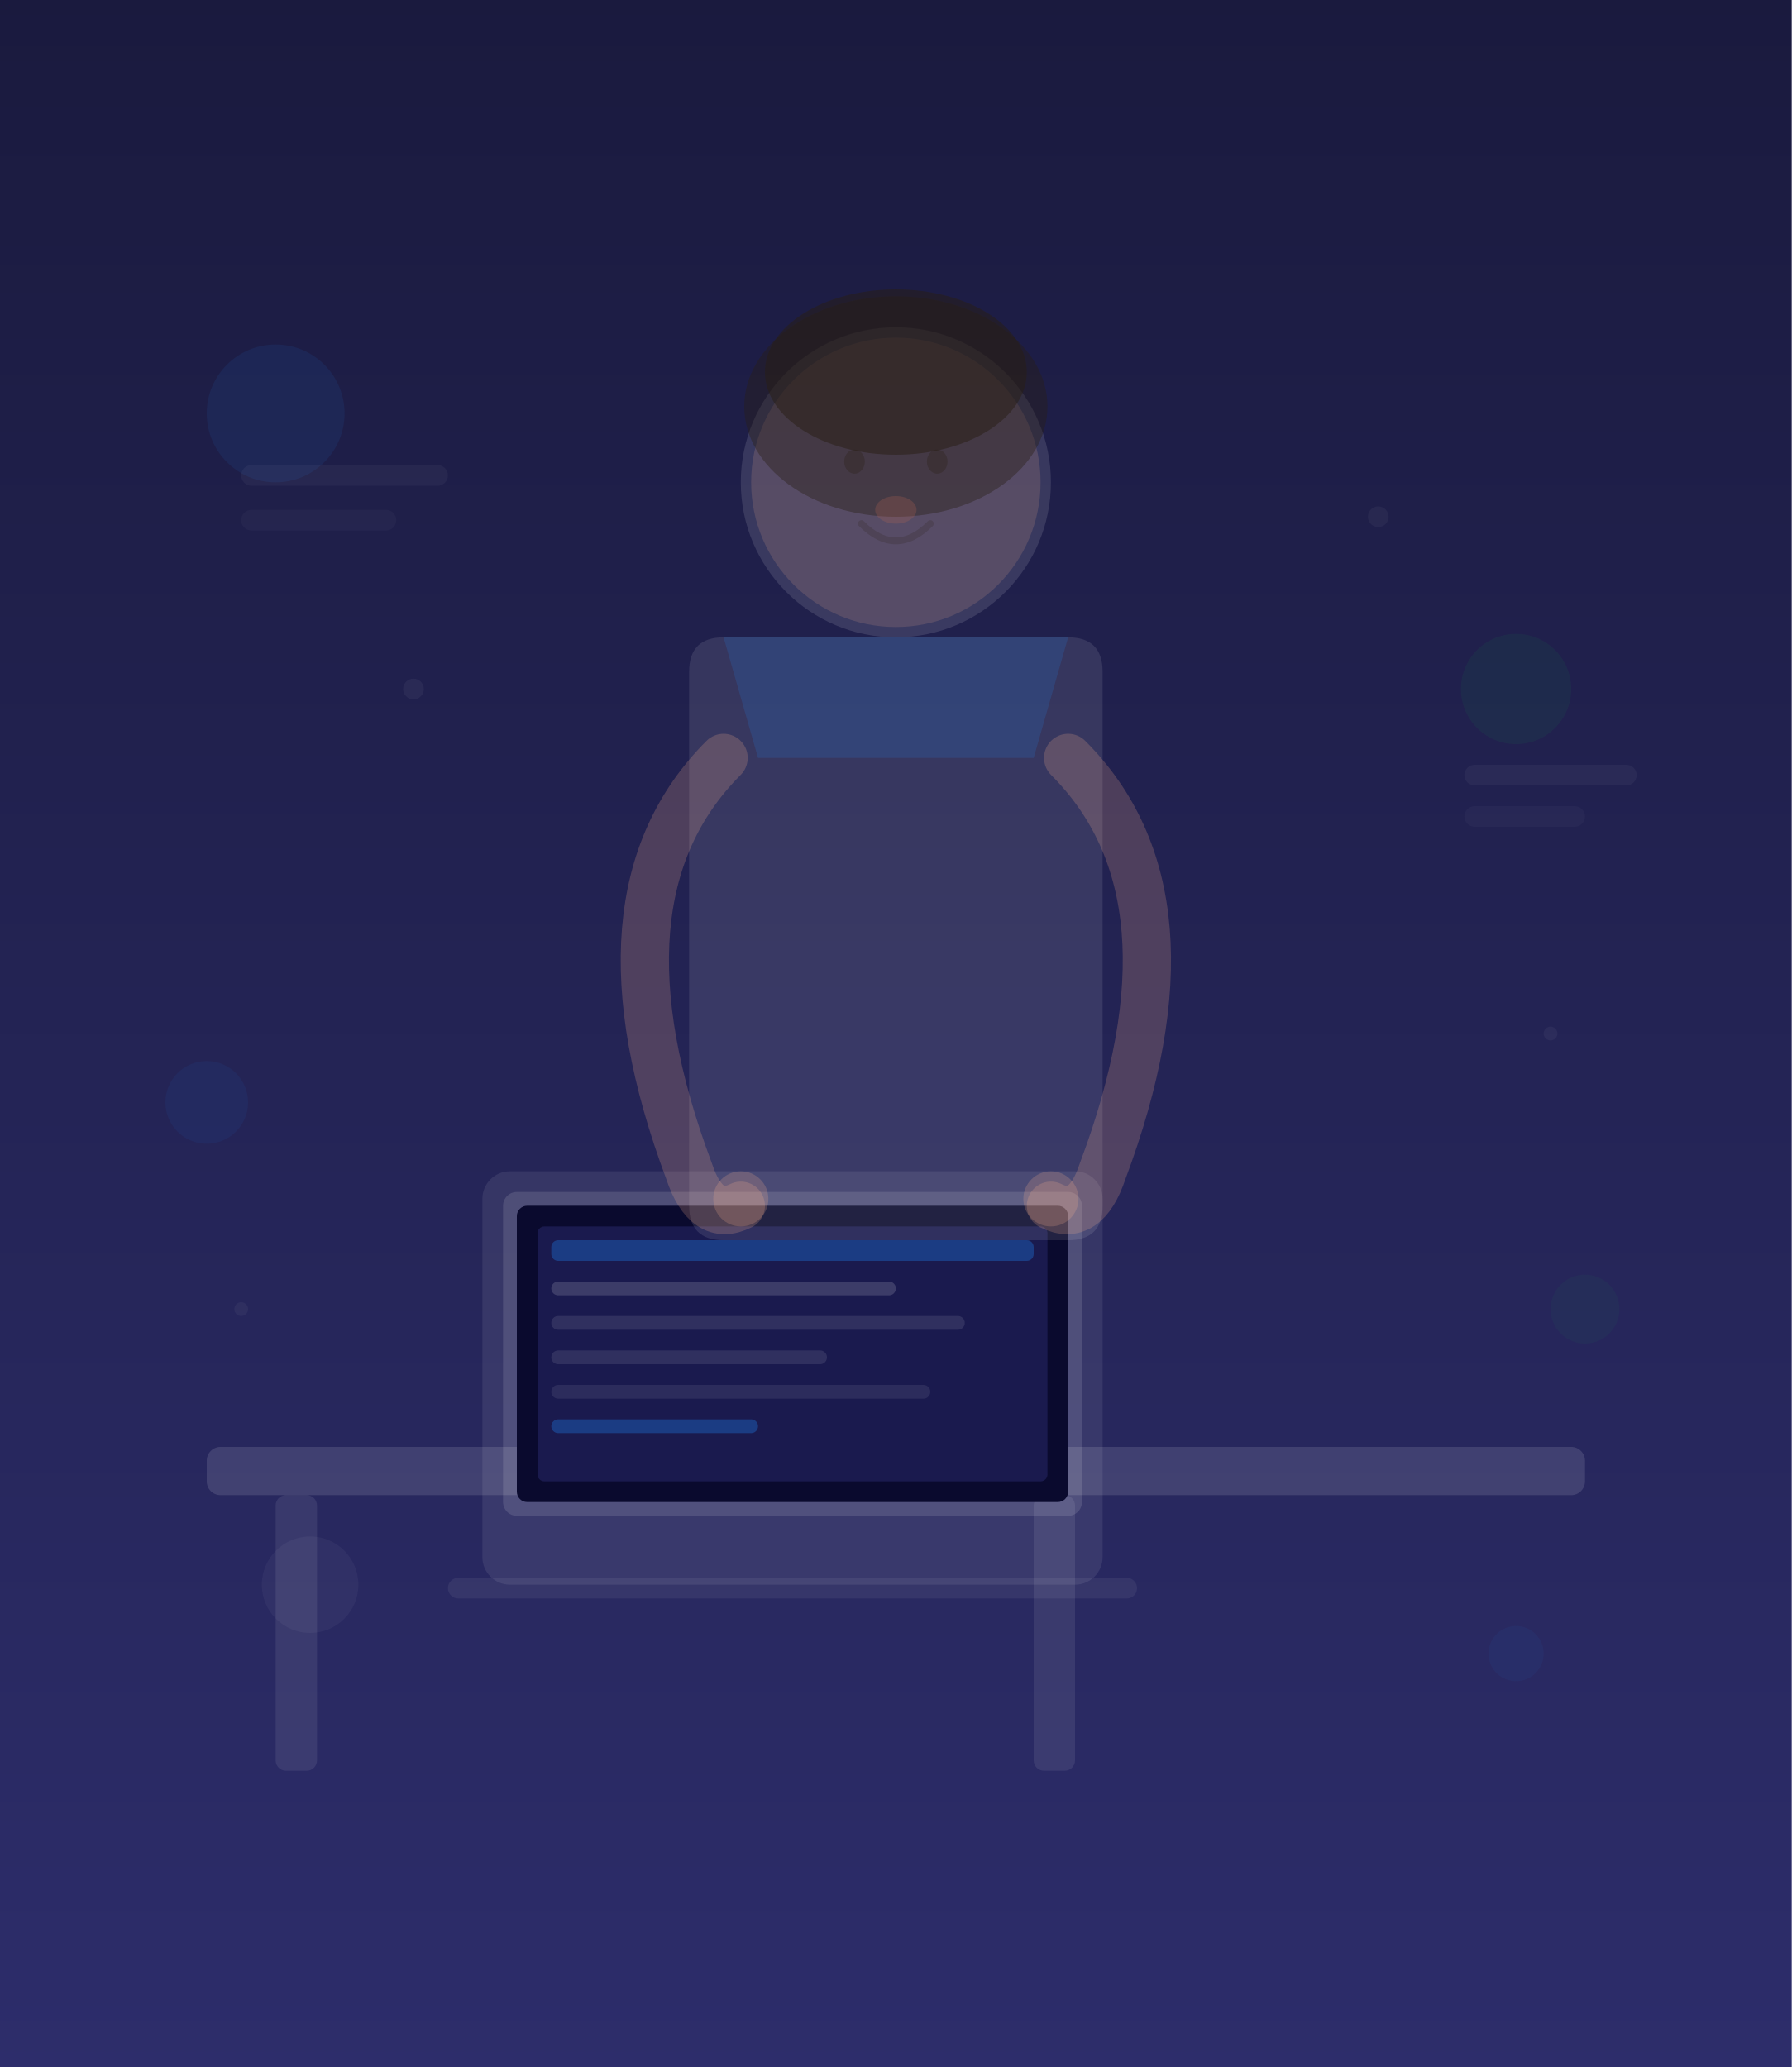
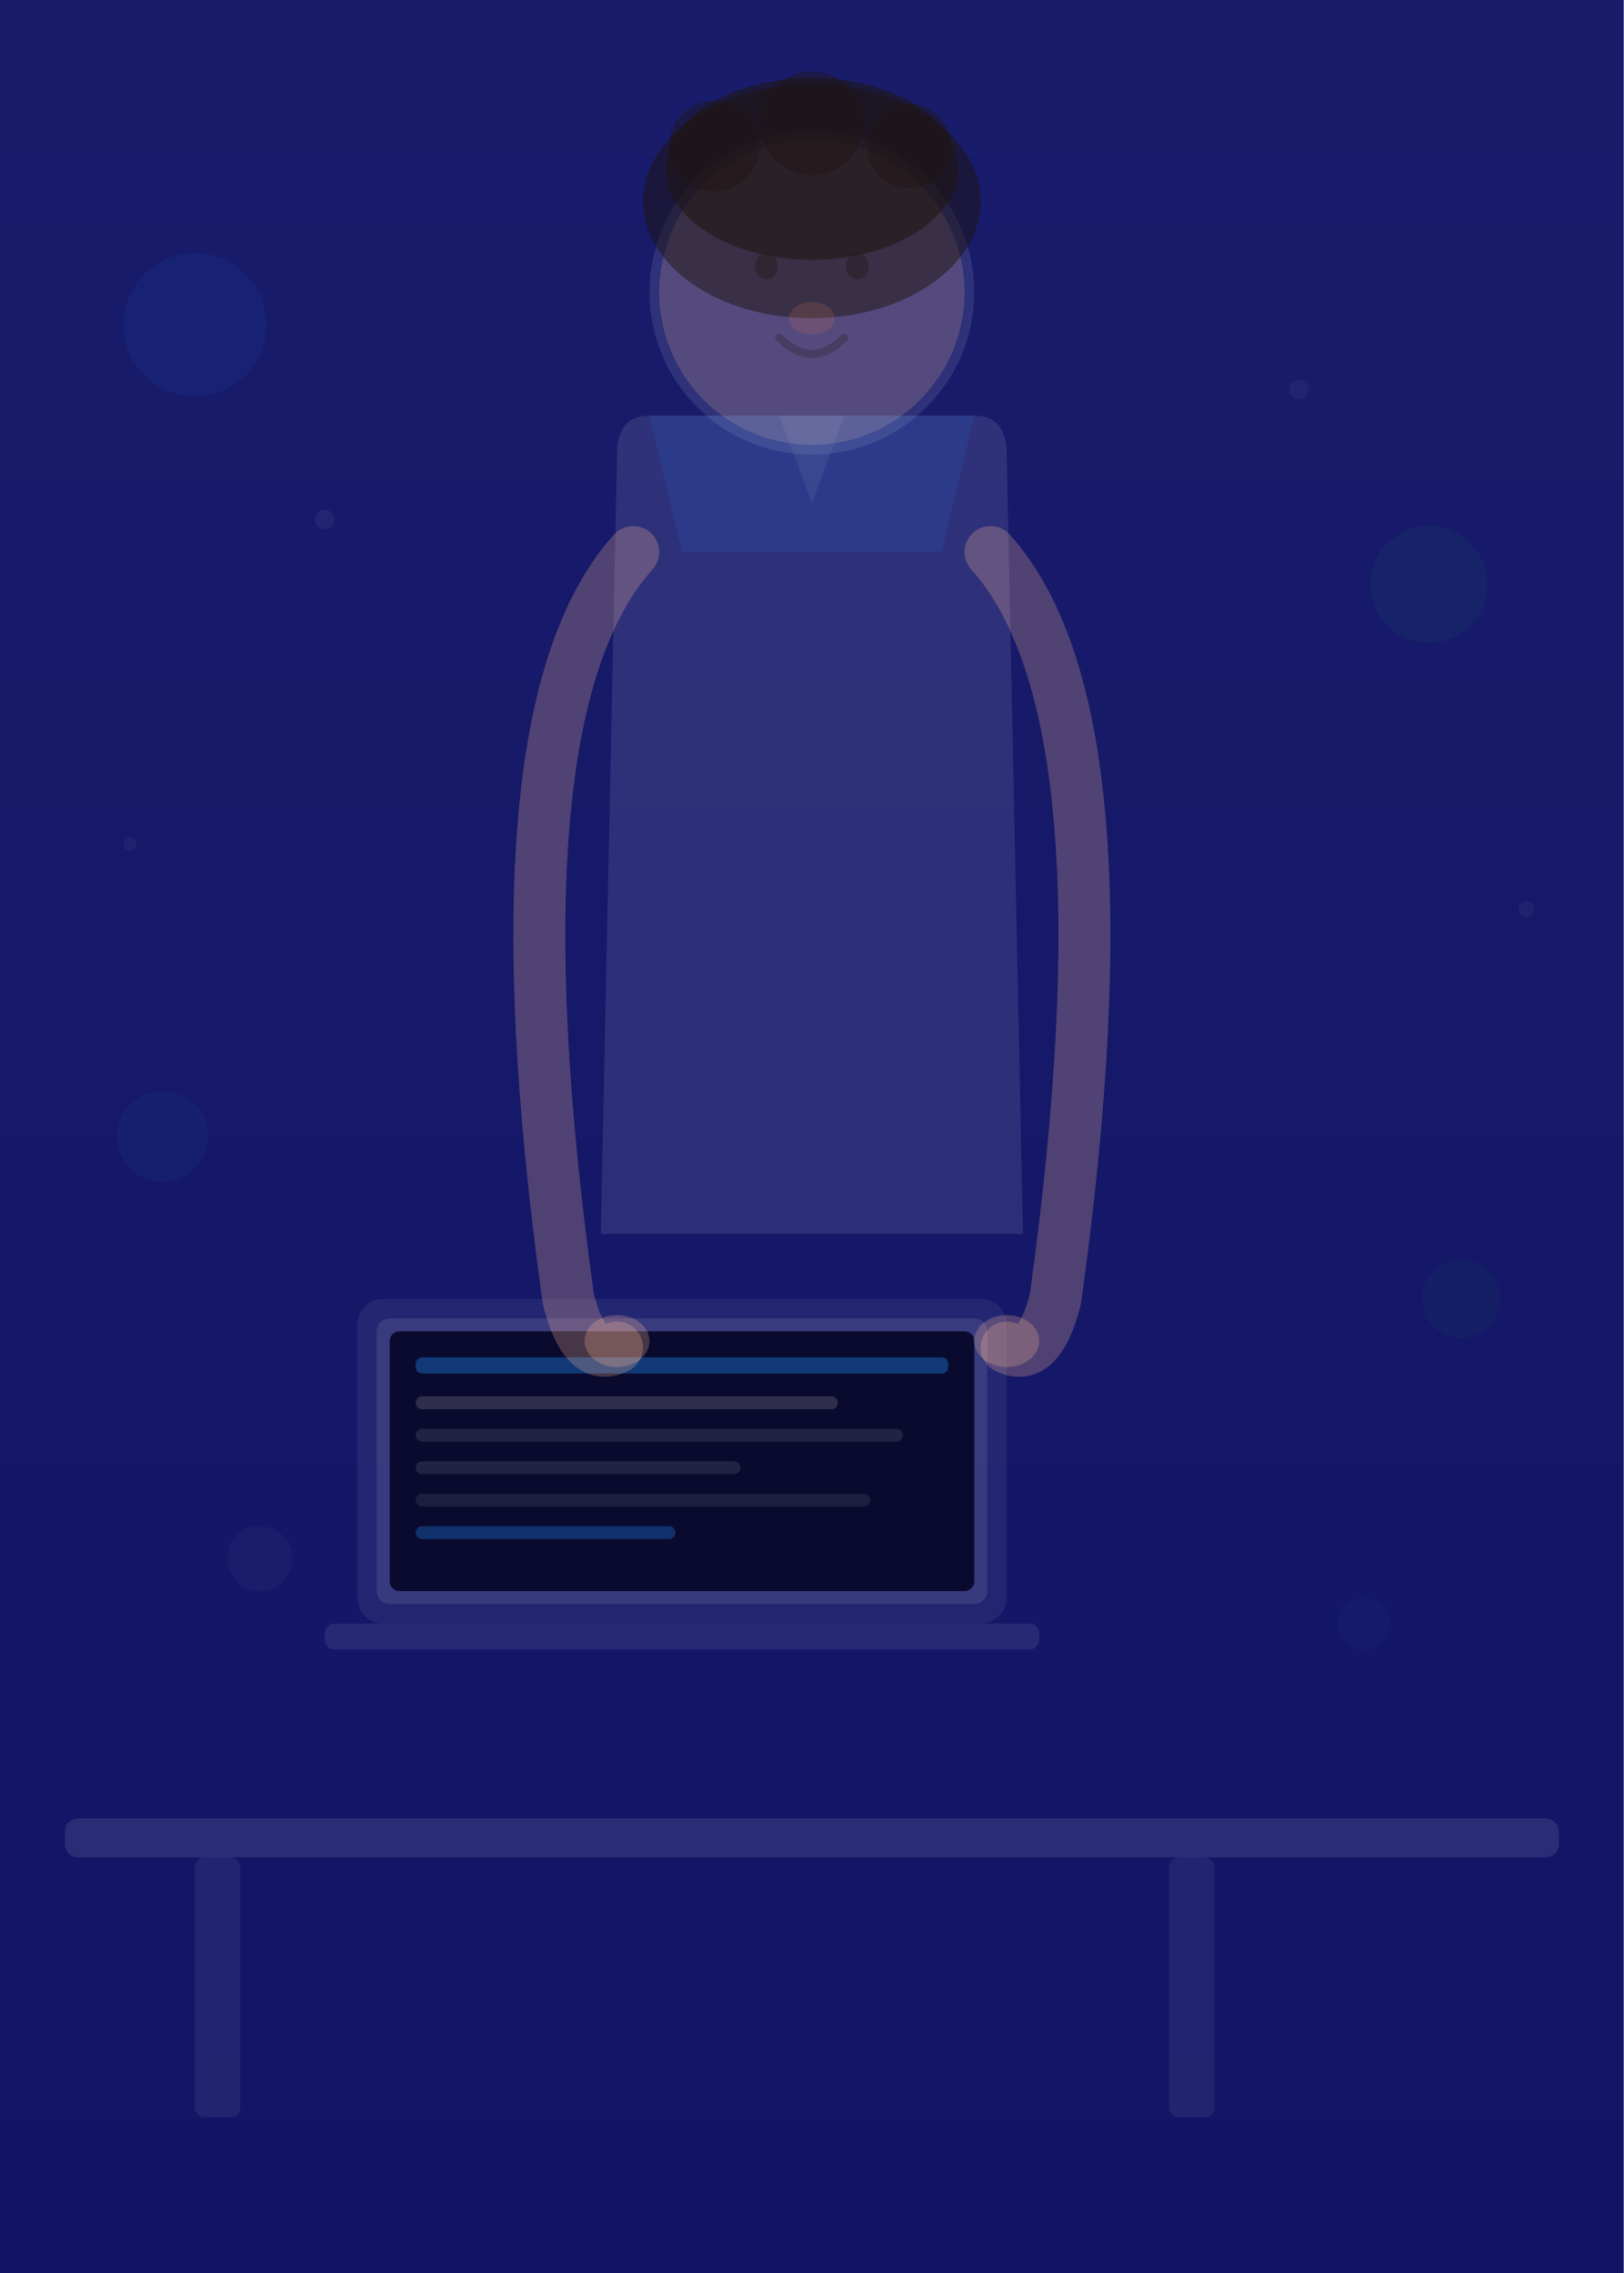
- <svg xmlns="http://www.w3.org/2000/svg" viewBox="0 0 520 600" fill="none">
+ <svg xmlns="http://www.w3.org/2000/svg" viewBox="0 0 500 700" fill="none">
  <defs>
    <linearGradient id="bgGrad" x1="0" y1="0" x2="0" y2="1">
-       <stop offset="0%" stop-color="#1a1a3e" />
-       <stop offset="100%" stop-color="#2d2d6b" />
+       <stop offset="0%" stop-color="#191C6B" />
+       <stop offset="100%" stop-color="#121566" />
+     </linearGradient>
+     <linearGradient id="glow" x1="0.5" y1="0" x2="0.5" y2="1">
+       <stop offset="0%" stop-color="rgba(255,255,255,0.08)" />
+       <stop offset="100%" stop-color="rgba(255,255,255,0)" />
    </linearGradient>
  </defs>
-   <rect width="520" height="600" fill="url(#bgGrad)" />
-   <rect x="60" y="420" width="400" height="14" rx="4" fill="rgba(255,255,255,0.12)" />
-   <rect x="80" y="434" width="12" height="80" rx="3" fill="rgba(255,255,255,0.08)" />
-   <rect x="300" y="434" width="12" height="80" rx="3" fill="rgba(255,255,255,0.08)" />
-   <rect x="140" y="340" width="180" height="120" rx="8" fill="rgba(255,255,255,0.08)" />
-   <rect x="146" y="346" width="168" height="94" rx="4" fill="rgba(255,255,255,0.12)" />
-   <rect x="150" y="350" width="160" height="86" rx="3" fill="#0a0a2e" />
-   <rect x="156" y="356" width="148" height="74" rx="2" fill="#1a1a4e" />
-   <rect x="160" y="360" width="140" height="6" rx="2" fill="rgba(31,140,255,0.3)" />
-   <rect x="160" y="372" width="100" height="4" rx="2" fill="rgba(255,255,255,0.15)" />
-   <rect x="160" y="382" width="120" height="4" rx="2" fill="rgba(255,255,255,0.1)" />
-   <rect x="160" y="392" width="80" height="4" rx="2" fill="rgba(255,255,255,0.1)" />
-   <rect x="160" y="402" width="110" height="4" rx="2" fill="rgba(255,255,255,0.08)" />
-   <rect x="160" y="412" width="60" height="4" rx="2" fill="rgba(31,140,255,0.3)" />
-   <rect x="130" y="458" width="200" height="6" rx="3" fill="rgba(255,255,255,0.06)" />
-   <circle cx="260" cy="140" r="45" fill="rgba(255,255,255,0.12)" />
-   <circle cx="260" cy="140" r="42" fill="rgba(255,180,140,0.15)" />
-   <ellipse cx="260" cy="118" rx="44" ry="32" fill="rgba(40,30,20,0.4)" />
-   <ellipse cx="260" cy="108" rx="38" ry="24" fill="rgba(40,30,20,0.5)" />
-   <ellipse cx="248" cy="134" rx="3" ry="3.5" fill="rgba(40,30,20,0.3)" />
-   <ellipse cx="272" cy="134" rx="3" ry="3.5" fill="rgba(40,30,20,0.3)" />
-   <ellipse cx="260" cy="148" rx="6" ry="4" fill="rgba(180,100,80,0.25)" />
-   <path d="M250 152 Q260 162 270 152" stroke="rgba(40,30,20,0.2)" stroke-width="2" fill="none" stroke-linecap="round" />
-   <path d="M200 195 Q200 185 210 185 L310 185 Q320 185 320 195 L320 350 Q320 360 310 360 L210 360 Q200 360 200 350 Z" fill="rgba(255,255,255,0.1)" />
-   <path d="M210 185 L220 220 L300 220 L310 185" fill="rgba(31,140,255,0.15)" />
-   <path d="M210 220 Q170 260 200 340 Q205 355 215 350" stroke="rgba(255,180,140,0.2)" stroke-width="14" fill="none" stroke-linecap="round" />
-   <path d="M310 220 Q350 260 320 340 Q315 355 305 350" stroke="rgba(255,180,140,0.2)" stroke-width="14" fill="none" stroke-linecap="round" />
-   <circle cx="215" cy="348" r="8" fill="rgba(255,180,140,0.2)" />
-   <circle cx="305" cy="348" r="8" fill="rgba(255,180,140,0.2)" />
-   <circle cx="80" cy="120" r="20" fill="rgba(31,140,255,0.08)" />
-   <rect x="70" y="135" width="60" height="6" rx="3" fill="rgba(255,255,255,0.04)" />
-   <rect x="70" y="148" width="45" height="6" rx="3" fill="rgba(255,255,255,0.03)" />
-   <circle cx="440" cy="200" r="16" fill="rgba(22,163,74,0.08)" />
-   <rect x="425" y="222" width="50" height="6" rx="3" fill="rgba(255,255,255,0.04)" />
-   <rect x="425" y="234" width="35" height="6" rx="3" fill="rgba(255,255,255,0.03)" />
-   <circle cx="60" cy="320" r="12" fill="rgba(31,140,255,0.06)" />
-   <circle cx="460" cy="380" r="10" fill="rgba(22,163,74,0.06)" />
-   <circle cx="90" cy="460" r="14" fill="rgba(255,255,255,0.04)" />
-   <circle cx="440" cy="480" r="8" fill="rgba(31,140,255,0.05)" />
-   <circle cx="120" cy="200" r="3" fill="rgba(255,255,255,0.05)" />
-   <circle cx="400" cy="150" r="3" fill="rgba(255,255,255,0.04)" />
-   <circle cx="450" cy="300" r="2" fill="rgba(255,255,255,0.04)" />
-   <circle cx="70" cy="380" r="2" fill="rgba(255,255,255,0.04)" />
+   <rect width="500" height="700" fill="url(#bgGrad)" />
+   <rect x="20" y="560" width="460" height="12" rx="4" fill="rgba(255,255,255,0.1)" />
+   <rect x="60" y="572" width="14" height="80" rx="3" fill="rgba(255,255,255,0.06)" />
+   <rect x="360" y="572" width="14" height="80" rx="3" fill="rgba(255,255,255,0.06)" />
+   <rect x="100" y="500" width="220" height="8" rx="3" fill="rgba(255,255,255,0.08)" />
+   <rect x="110" y="400" width="200" height="100" rx="8" fill="rgba(255,255,255,0.06)" />
+   <rect x="116" y="406" width="188" height="88" rx="4" fill="rgba(255,255,255,0.1)" />
+   <rect x="120" y="410" width="180" height="80" rx="3" fill="#0a0a2e" />
+   <rect x="128" y="418" width="164" height="5" rx="2" fill="rgba(31,140,255,0.35)" />
+   <rect x="128" y="430" width="130" height="4" rx="2" fill="rgba(255,255,255,0.15)" />
+   <rect x="128" y="440" width="150" height="4" rx="2" fill="rgba(255,255,255,0.1)" />
+   <rect x="128" y="450" width="100" height="4" rx="2" fill="rgba(255,255,255,0.1)" />
+   <rect x="128" y="460" width="140" height="4" rx="2" fill="rgba(255,255,255,0.08)" />
+   <rect x="128" y="470" width="80" height="4" rx="2" fill="rgba(31,140,255,0.3)" />
+   <circle cx="250" cy="90" r="50" fill="rgba(255,255,255,0.1)" />
+   <circle cx="250" cy="90" r="47" fill="rgba(255,190,150,0.18)" />
+   <ellipse cx="250" cy="62" rx="52" ry="36" fill="rgba(30,20,15,0.5)" />
+   <ellipse cx="250" cy="52" rx="45" ry="28" fill="rgba(30,20,15,0.55)" />
+   <circle cx="220" cy="45" r="14" fill="rgba(30,20,15,0.4)" />
+   <circle cx="250" cy="38" r="16" fill="rgba(30,20,15,0.4)" />
+   <circle cx="280" cy="45" r="13" fill="rgba(30,20,15,0.4)" />
+   <ellipse cx="236" cy="82" rx="3.5" ry="4" fill="rgba(30,20,15,0.35)" />
+   <ellipse cx="264" cy="82" rx="3.5" ry="4" fill="rgba(30,20,15,0.35)" />
+   <ellipse cx="250" cy="98" rx="7" ry="5" fill="rgba(200,110,80,0.2)" />
+   <path d="M240 104 Q250 114 260 104" stroke="rgba(30,20,15,0.25)" stroke-width="2.5" fill="none" stroke-linecap="round" />
+   <path d="M190 140 Q190 128 200 128 L300 128 Q310 128 310 140 L315 380 L185 380 Z" fill="rgba(255,255,255,0.1)" />
+   <path d="M200 128 L210 170 L290 170 L300 128" fill="rgba(31,140,255,0.12)" />
+   <path d="M240 128 L250 155 L260 128" fill="rgba(255,255,255,0.06)" />
+   <path d="M195 170 Q150 220 175 400 Q180 420 190 415" stroke="rgba(255,190,150,0.25)" stroke-width="16" fill="none" stroke-linecap="round" />
+   <path d="M305 170 Q350 220 325 400 Q320 420 310 415" stroke="rgba(255,190,150,0.25)" stroke-width="16" fill="none" stroke-linecap="round" />
+   <ellipse cx="190" cy="413" rx="10" ry="8" fill="rgba(255,190,150,0.25)" />
+   <ellipse cx="310" cy="413" rx="10" ry="8" fill="rgba(255,190,150,0.25)" />
+   <circle cx="60" cy="100" r="22" fill="rgba(31,140,255,0.07)" />
+   <circle cx="440" cy="180" r="18" fill="rgba(22,163,74,0.07)" />
+   <circle cx="50" cy="350" r="14" fill="rgba(31,140,255,0.05)" />
+   <circle cx="450" cy="400" r="12" fill="rgba(22,163,74,0.05)" />
+   <circle cx="80" cy="480" r="10" fill="rgba(255,255,255,0.03)" />
+   <circle cx="420" cy="500" r="8" fill="rgba(31,140,255,0.04)" />
+   <circle cx="100" cy="160" r="3" fill="rgba(255,255,255,0.05)" />
+   <circle cx="400" cy="120" r="3" fill="rgba(255,255,255,0.04)" />
+   <circle cx="470" cy="280" r="2.5" fill="rgba(255,255,255,0.04)" />
+   <circle cx="40" cy="260" r="2" fill="rgba(255,255,255,0.04)" />
</svg>
